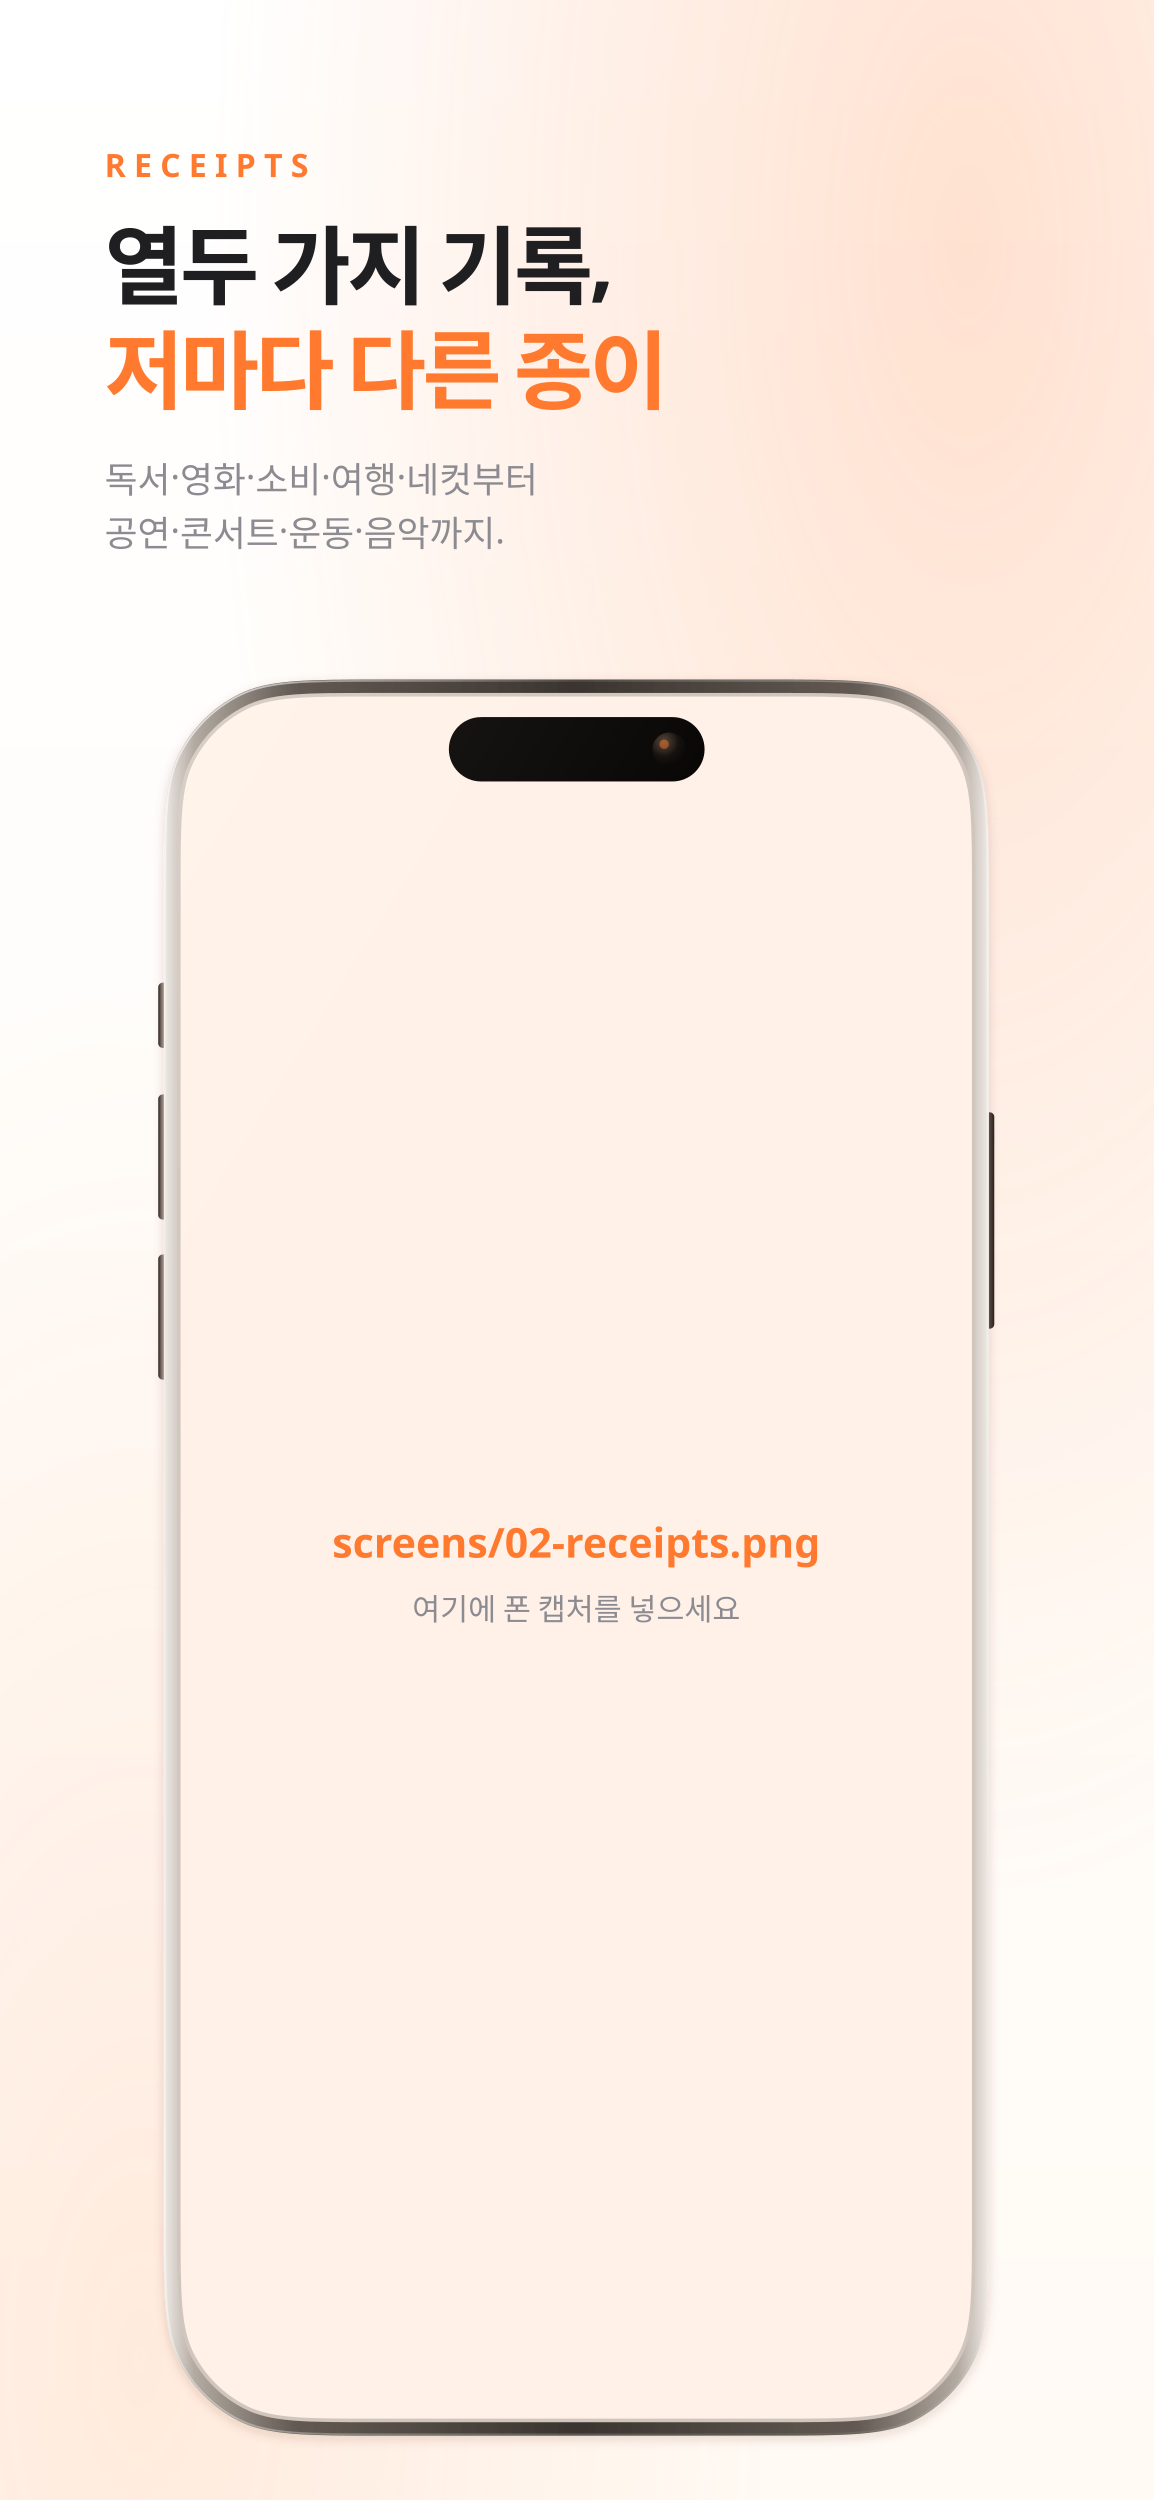
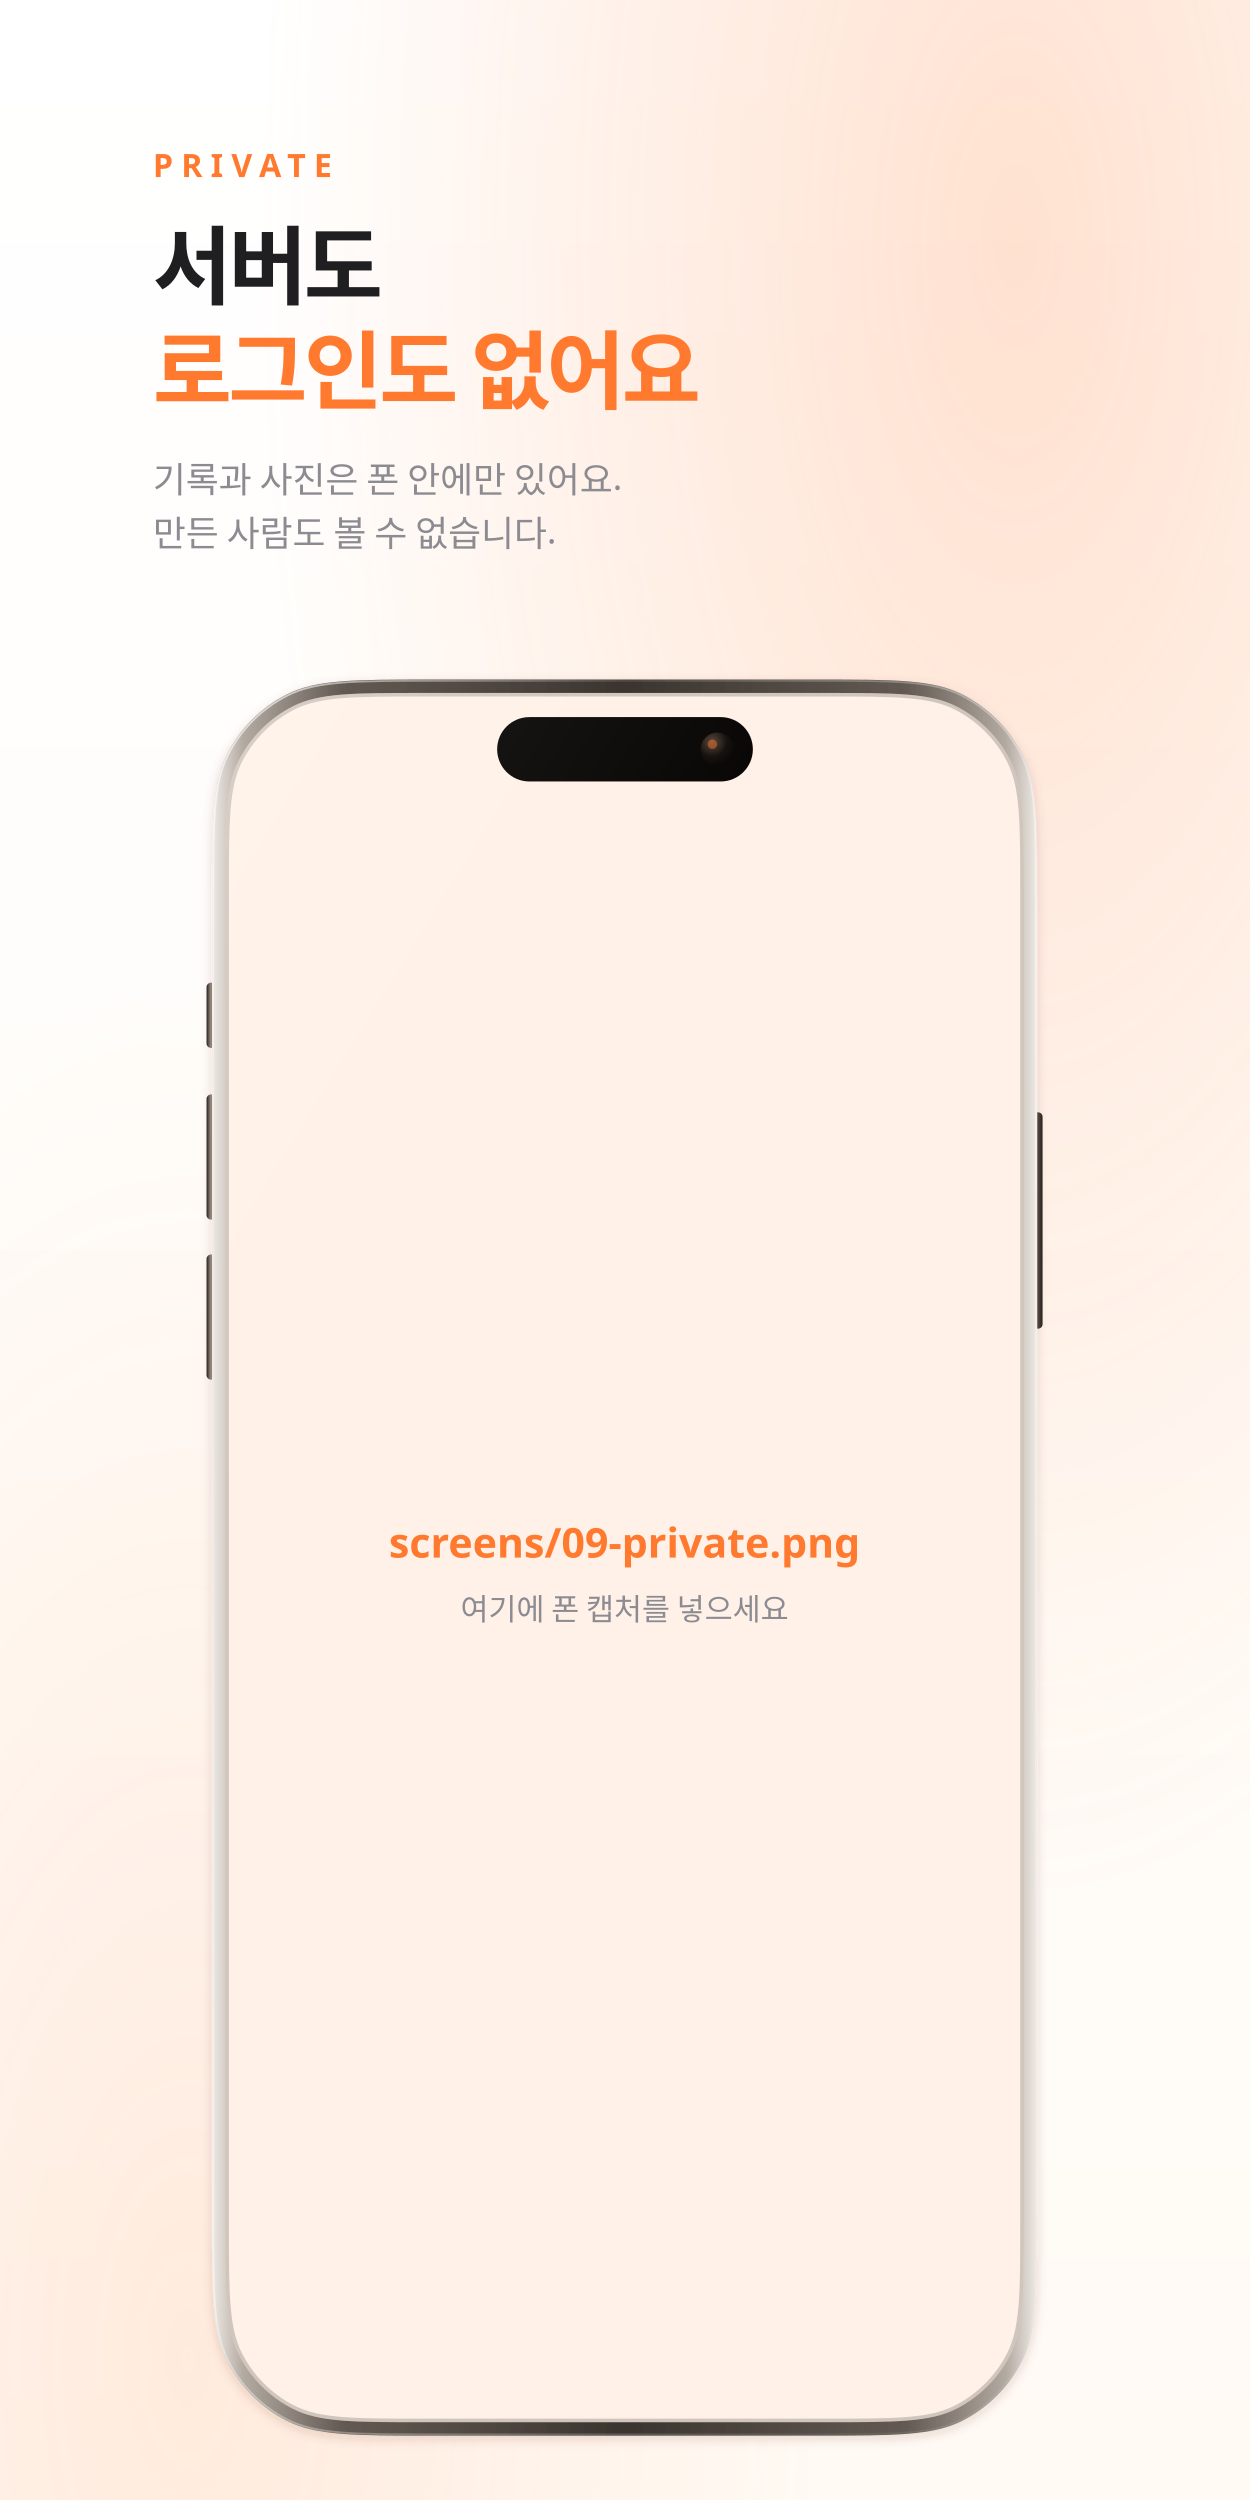
- <svg xmlns="http://www.w3.org/2000/svg" width="1290" height="2796" viewBox="0 0 1290 2796">
+ <svg xmlns="http://www.w3.org/2000/svg" width="1080" height="2160" viewBox="-54.00 0 1398.00 2796">
  <defs>
    <linearGradient id="bg" x1="0" y1="0" x2="0" y2="1" gradientUnits="userSpaceOnUse" gradientTransform="scale(1290 2796)">
      <stop offset="0" stop-color="#ffffff" />
      <stop offset="1" stop-color="#fffaf4" />
    </linearGradient>
    <radialGradient id="glow" cx="0.84" cy="0.10" r="0.66" gradientUnits="userSpaceOnUse" gradientTransform="scale(1290 2796)">
      <stop offset="0" stop-color="#ff7a2f" stop-opacity="0.22" />
      <stop offset="1" stop-color="#ff7a2f" stop-opacity="0" />
    </radialGradient>
    <radialGradient id="glow2" cx="0.12" cy="0.94" r="0.55" gradientUnits="userSpaceOnUse" gradientTransform="scale(1290 2796)">
      <stop offset="0" stop-color="#ff7a2f" stop-opacity="0.12" />
      <stop offset="1" stop-color="#ff7a2f" stop-opacity="0" />
    </radialGradient>
    <linearGradient id="rail" x1="0" y1="0" x2="1" y2="0">
      <stop offset="0" stop-color="#f3eee9" />
      <stop offset="0.04" stop-color="#b3aaa2" />
      <stop offset="0.16" stop-color="#635a53" />
      <stop offset="0.5" stop-color="#3a342f" />
      <stop offset="0.84" stop-color="#635a53" />
      <stop offset="0.96" stop-color="#b3aaa2" />
      <stop offset="1" stop-color="#f3eee9" />
    </linearGradient>
    <linearGradient id="rim" x1="0" y1="0" x2="0.7" y2="1">
      <stop offset="0" stop-color="#ffffff" stop-opacity="0.70" />
      <stop offset="0.24" stop-color="#ffffff" stop-opacity="0.10" />
      <stop offset="0.58" stop-color="#ffffff" stop-opacity="0.46" />
      <stop offset="1" stop-color="#ffffff" stop-opacity="0.08" />
    </linearGradient>
    <linearGradient id="btn" x1="0" y1="0" x2="1" y2="0">
      <stop offset="0" stop-color="#26211d" />
      <stop offset="0.35" stop-color="#978d84" />
      <stop offset="0.6" stop-color="#544c45" />
      <stop offset="1" stop-color="#26211d" />
    </linearGradient>
    <linearGradient id="glare" x1="0" y1="0" x2="0.75" y2="1">
      <stop offset="0" stop-color="#ffffff" stop-opacity="0.16" />
      <stop offset="0.16" stop-color="#ffffff" stop-opacity="0.05" />
      <stop offset="0.34" stop-color="#ffffff" stop-opacity="0" />
    </linearGradient>
    <radialGradient id="lens" cx="0.34" cy="0.28" r="0.8">
      <stop offset="0" stop-color="#5a4638" />
      <stop offset="0.55" stop-color="#14100d" />
      <stop offset="1" stop-color="#070605" />
    </radialGradient>
    <filter id="drop" x="-30%" y="-15%" width="160%" height="140%">
      <feDropShadow dx="0" dy="34" stdDeviation="34" flood-color="#6b3410" flood-opacity="0.22" />
      <feDropShadow dx="0" dy="4" stdDeviation="6" flood-color="#6b3410" flood-opacity="0.16" />
    </filter>
    <clipPath id="screenClip">
      <path d="M 870.2 775 c 77.29 0 115.93 0 145.45 15.04 a 138 138 0 0 1 60.31 60.31 c 15.04 29.52 15.04 68.16 15.04 145.45 L 1091 2488.2 c 0 77.29 0 115.93 -15.04 145.45 a 138 138 0 0 1 -60.31 60.31 c -29.52 15.04 -68.16 15.04 -145.45 15.04 L 418.8 2709 c -77.29 0 -115.93 0 -145.45 -15.04 a 138 138 0 0 1 -60.31 -60.31 c -15.04 -29.52 -15.04 -68.16 -15.04 -145.45 L 198 995.8 c 0 -77.29 0 -115.93 15.04 -145.45 a 138 138 0 0 1 60.31 -60.31 c 29.52 -15.04 68.16 -15.04 145.45 -15.04 Z" />
    </clipPath>
  </defs>
  <g id="Background">
    <rect x="-400" width="2090" height="2796" fill="url(#bg)" />
    <rect x="-400" width="2090" height="2796" fill="url(#glow)" />
    <rect x="-400" width="2090" height="2796" fill="url(#glow2)" />
  </g>
  <g id="Caption" font-family="Pretendard, Pretendard Variable, Apple SD Gothic Neo, Malgun Gothic, sans-serif">
-     <text x="117" y="198" font-size="36" font-weight="700" letter-spacing="9.1" fill="#ff7a2f">RECEIPTS</text>
-     <text x="117" y="333" font-size="96" font-weight="800" letter-spacing="-3.9" fill="#1f1f22">열두 가지 기록,</text>
-     <text x="117" y="450" font-size="96" font-weight="800" letter-spacing="-3.9" fill="#ff7a2f">저마다 다른 종이</text>
-     <text x="117" y="551" font-size="40" font-weight="500" fill="#8b8b91">독서·영화·소비·여행·네컷부터</text>
-     <text x="117" y="611" font-size="40" font-weight="500" fill="#8b8b91">공연·콘서트·운동·음악까지.</text>
+     <text x="117" y="198" font-size="36" font-weight="700" letter-spacing="9.1" fill="#ff7a2f">PRIVATE</text>
+     <text x="117" y="333" font-size="96" font-weight="800" letter-spacing="-3.9" fill="#1f1f22">서버도</text>
+     <text x="117" y="450" font-size="96" font-weight="800" letter-spacing="-3.9" fill="#ff7a2f">로그인도 없어요</text>
+     <text x="117" y="551" font-size="40" font-weight="500" fill="#8b8b91">기록과 사진은 폰 안에만 있어요.</text>
+     <text x="117" y="611" font-size="40" font-weight="500" fill="#8b8b91">만든 사람도 볼 수 없습니다.</text>
  </g>
  <g id="Device">
    <g id="Side buttons">
      <rect x="177" y="1099" width="13" height="73" rx="5.06" fill="url(#btn)" />
      <rect x="177" y="1224" width="13" height="140" rx="5.06" fill="url(#btn)" />
      <rect x="177" y="1403" width="13" height="140" rx="5.06" fill="url(#btn)" />
      <rect x="1099" y="1244" width="13" height="242" rx="5.06" fill="url(#btn)" />
    </g>
    <path id="Body" d="M 861.2 760 c 85.69 0 128.53 0 161.26 16.68 a 153 153 0 0 1 66.86 66.86 c 16.68 32.73 16.68 75.57 16.68 161.26 L 1106 2479.2 c 0 85.69 0 128.53 -16.68 161.26 a 153 153 0 0 1 -66.86 66.86 c -32.73 16.68 -75.57 16.68 -161.26 16.68 L 427.8 2724 c -85.69 0 -128.53 0 -161.26 -16.68 a 153 153 0 0 1 -66.86 -66.86 c -16.68 -32.73 -16.68 -75.57 -16.68 -161.26 L 183 1004.8 c 0 -85.69 0 -128.53 16.68 -161.26 a 153 153 0 0 1 66.86 -66.86 c 32.73 -16.68 75.57 -16.68 161.26 -16.68 Z" fill="url(#rail)" filter="url(#drop)" />
    <path id="Rim" d="M 862.1 761.5 c 84.85 0 127.27 0 159.68 16.51 a 151.5 151.5 0 0 1 66.21 66.21 c 16.51 32.41 16.51 74.83 16.51 159.68 L 1104.5 2480.1 c 0 84.85 0 127.27 -16.51 159.68 a 151.5 151.5 0 0 1 -66.21 66.21 c -32.41 16.51 -74.83 16.51 -159.68 16.51 L 426.9 2722.5 c -84.85 0 -127.27 0 -159.68 -16.51 a 151.5 151.5 0 0 1 -66.21 -66.21 c -16.51 -32.41 -16.51 -74.83 -16.51 -159.68 L 184.5 1003.9 c 0 -84.85 0 -127.27 16.51 -159.68 a 151.5 151.5 0 0 1 66.21 -66.21 c 32.41 -16.51 74.83 -16.51 159.68 -16.51 Z" fill="none" stroke="url(#rim)" stroke-width="2" />
    <g clip-path="url(#screenClip)">
      <rect x="198" y="775" width="893" height="1934" fill="#fff1e7" />
-       <text x="644.5" y="1742" font-family="Pretendard, Pretendard Variable, Apple SD Gothic Neo, Malgun Gothic, sans-serif" font-size="46" font-weight="700" fill="#ff7a2f" text-anchor="middle">screens/02-receipts.png</text>
+       <text x="644.5" y="1742" font-family="Pretendard, Pretendard Variable, Apple SD Gothic Neo, Malgun Gothic, sans-serif" font-size="46" font-weight="700" fill="#ff7a2f" text-anchor="middle">screens/09-private.png</text>
      <text x="644.5" y="1812" font-family="Pretendard, Pretendard Variable, Apple SD Gothic Neo, Malgun Gothic, sans-serif" font-size="34" fill="#8b8b91" text-anchor="middle">여기에 폰 캡처를 넣으세요</text>
      <path d="M 870.2 775 c 77.29 0 115.93 0 145.45 15.04 a 138 138 0 0 1 60.31 60.31 c 15.04 29.52 15.04 68.16 15.04 145.45 L 1091 2488.2 c 0 77.29 0 115.93 -15.04 145.45 a 138 138 0 0 1 -60.31 60.31 c -29.52 15.04 -68.16 15.04 -145.45 15.04 L 418.8 2709 c -77.29 0 -115.93 0 -145.45 -15.04 a 138 138 0 0 1 -60.31 -60.31 c -15.04 -29.52 -15.04 -68.16 -15.04 -145.45 L 198 995.8 c 0 -77.29 0 -115.93 15.04 -145.45 a 138 138 0 0 1 60.31 -60.31 c 29.52 -15.04 68.16 -15.04 145.45 -15.04 Z" fill="none" stroke="#000000" stroke-opacity="0.18" stroke-width="8" />
    </g>
    <g id="Dynamic island">
      <rect x="502" y="802" width="286" height="72" rx="36" fill="#0a0806" />
      <circle cx="748.4" cy="838" r="18.72" fill="url(#lens)" />
      <circle cx="742.78" cy="832.38" r="5.24" fill="#ff7a2f" fill-opacity="0.45" />
    </g>
    <path id="Glare" d="M 870.2 775 c 77.29 0 115.93 0 145.45 15.04 a 138 138 0 0 1 60.31 60.31 c 15.04 29.52 15.04 68.16 15.04 145.45 L 1091 2488.2 c 0 77.29 0 115.93 -15.04 145.45 a 138 138 0 0 1 -60.31 60.31 c -29.52 15.04 -68.16 15.04 -145.45 15.04 L 418.8 2709 c -77.29 0 -115.93 0 -145.45 -15.04 a 138 138 0 0 1 -60.31 -60.31 c -15.04 -29.52 -15.04 -68.16 -15.04 -145.45 L 198 995.8 c 0 -77.29 0 -115.93 15.04 -145.45 a 138 138 0 0 1 60.31 -60.31 c 29.52 -15.04 68.16 -15.04 145.45 -15.04 Z" fill="url(#glare)" pointer-events="none" />
  </g>
</svg>
